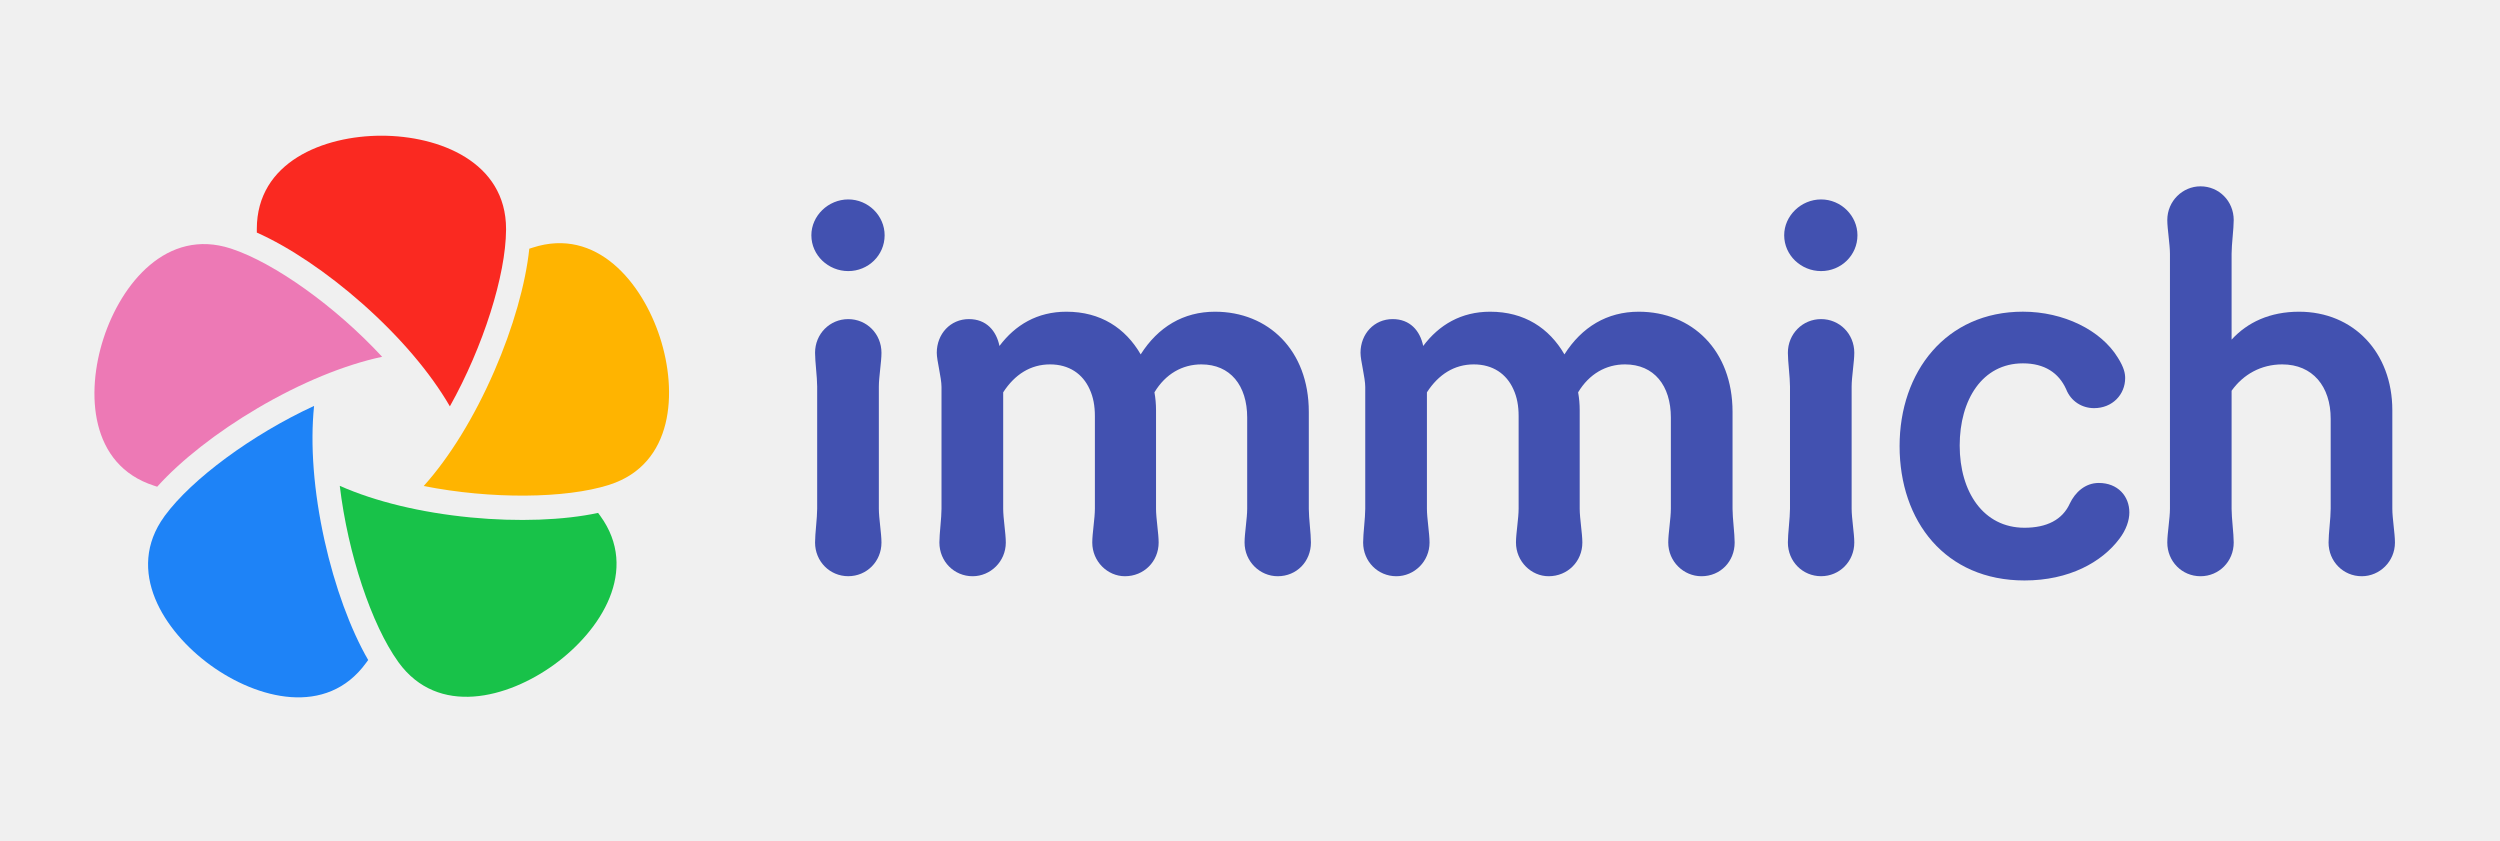
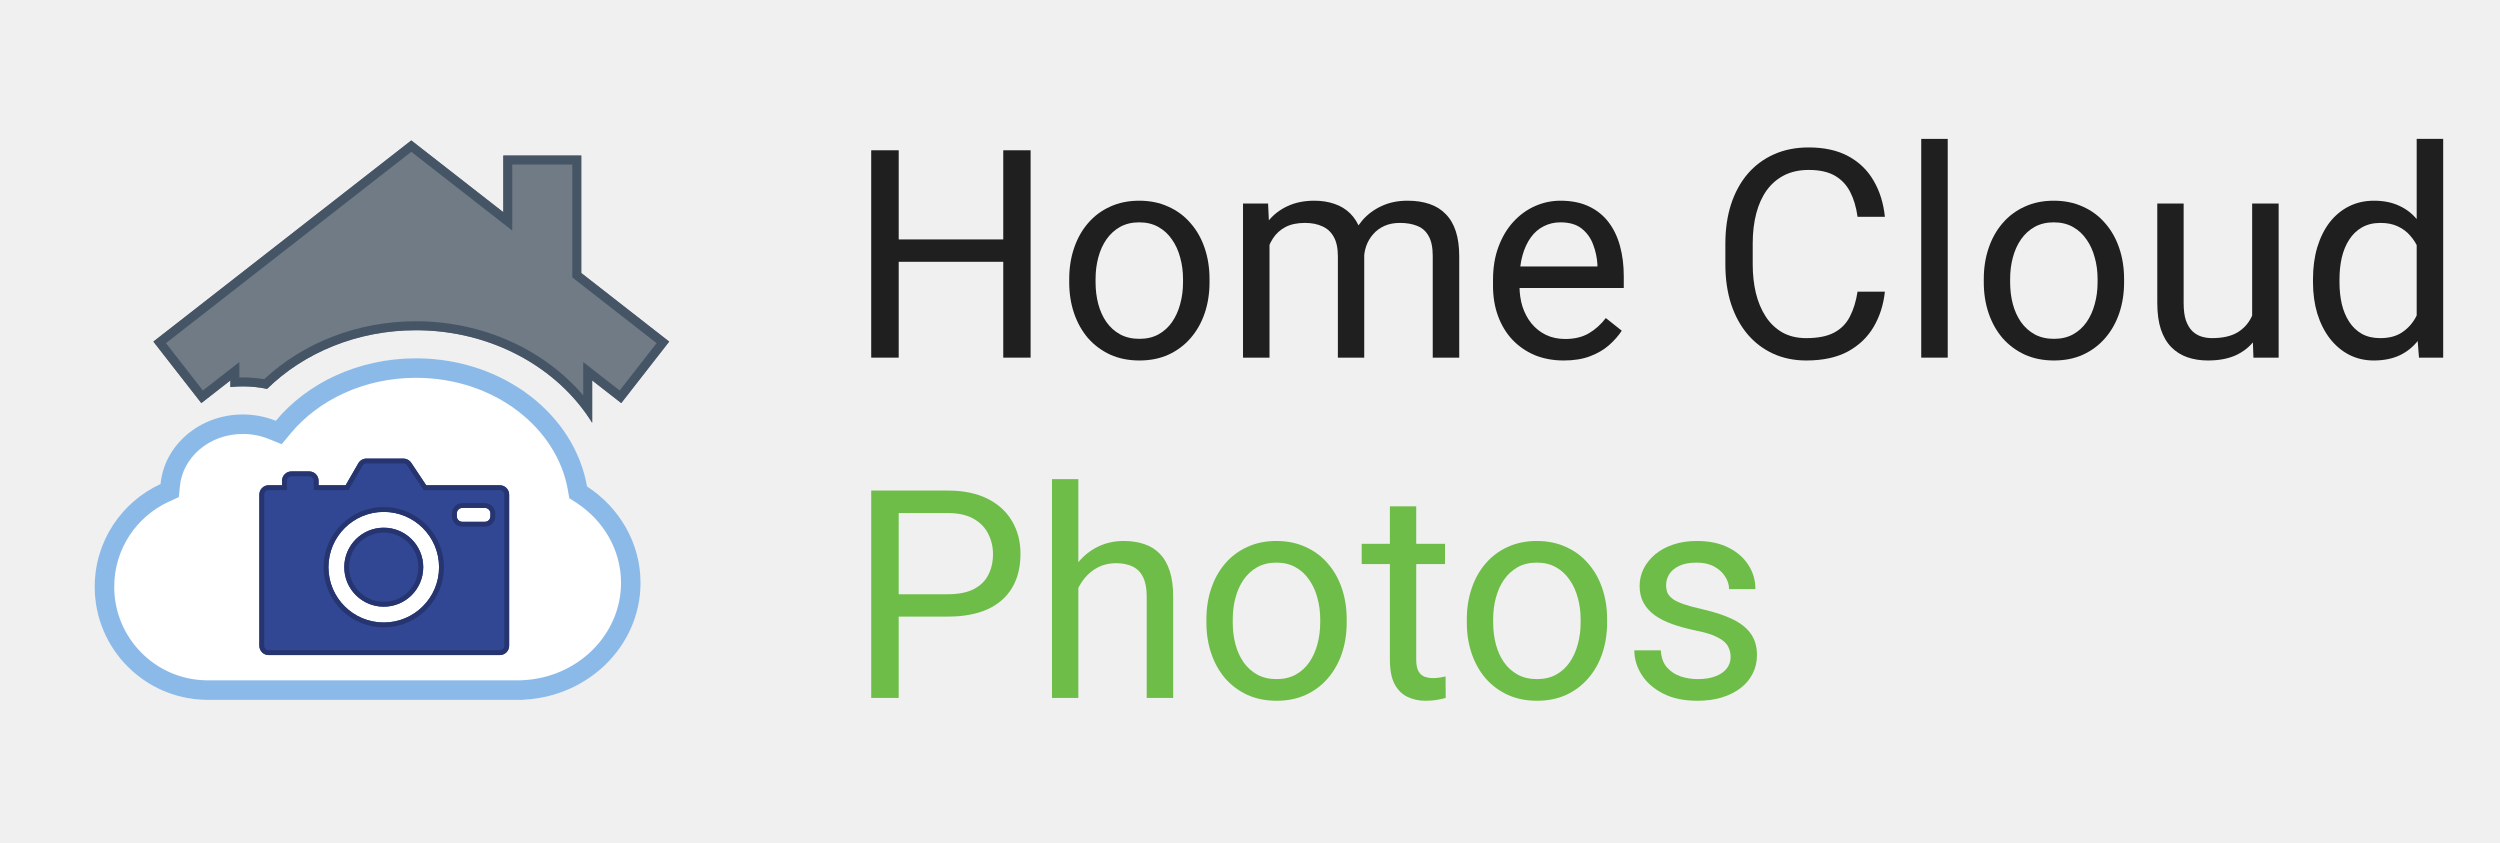
- <svg xmlns="http://www.w3.org/2000/svg" version="1.1" id="Router_Medium_x5F_White" x="0px" y="0px" viewBox="0 0 792 266.25" style="enable-background:new 0 0 792 266.25;" xml:space="preserve">
-   <g>
-     <path class="st0" style="fill:#4251B0;" d="M268.73,63.18c6.34,0,11.52,5.18,11.52,11.35c0,6.34-5.18,11.35-11.52,11.35s-11.69-5.01-11.69-11.35   C257.04,68.36,262.39,63.18,268.73,63.18z M258.88,122.45c0-3.01-0.67-7.85-0.67-10.68c0-6.01,4.67-10.68,10.52-10.68   c5.84,0,10.52,4.67,10.52,10.68c0,2.84-0.83,7.68-0.83,10.68v38.73c0,3.01,0.83,7.85,0.83,10.68c0,6.01-4.67,10.68-10.52,10.68   c-5.84,0-10.52-4.67-10.52-10.68c0-2.84,0.67-7.68,0.67-10.68V122.45z" />
-     <path class="st0" style="fill:#4251B0;" d="M394.28,171.87c0-2.84,0.83-7.68,0.83-10.68V132.3c0-10.18-5.34-16.86-14.52-16.86c-6.01,0-11.35,3-14.86,8.85   c0.33,1.84,0.5,3.67,0.5,5.68v31.22c0,3.01,0.83,7.85,0.83,10.68c0,6.01-4.67,10.68-10.68,10.68c-5.51,0-10.35-4.67-10.35-10.68   c0-2.84,0.83-7.68,0.83-10.68V131.8c0-3.17-0.5-6.01-1.67-8.51c-2.17-4.84-6.51-7.85-12.52-7.85c-6.18,0-11.19,3.17-14.86,8.85   v36.9c0,3.01,0.83,7.85,0.83,10.68c0,6.01-4.84,10.68-10.52,10.68c-5.84,0-10.52-4.67-10.52-10.68c0-2.84,0.67-7.68,0.67-10.68   v-38.57c0-3.01-1.5-8.35-1.5-10.85c0-6.01,4.34-10.68,10.18-10.68c5.51,0,8.68,3.67,9.68,8.51c5.01-6.68,12.02-10.85,21.2-10.85   c10.85,0,18.7,5.18,23.54,13.52c5.51-8.68,13.52-13.52,23.54-13.52c16.86,0,29.72,12.19,29.72,31.72v30.72   c0,3.01,0.67,7.85,0.67,10.68c0,6.01-4.51,10.68-10.52,10.68C399.12,182.55,394.28,177.88,394.28,171.87z" />
-     <path class="st0" style="fill:#4251B0;" d="M528.5,171.87c0-2.84,0.83-7.68,0.83-10.68V132.3c0-10.18-5.34-16.86-14.52-16.86c-6.01,0-11.35,3-14.86,8.85   c0.33,1.84,0.5,3.67,0.5,5.68v31.22c0,3.01,0.84,7.85,0.84,10.68c0,6.01-4.67,10.68-10.68,10.68c-5.51,0-10.35-4.67-10.35-10.68   c0-2.84,0.84-7.68,0.84-10.68V131.8c0-3.17-0.5-6.01-1.67-8.51c-2.17-4.84-6.51-7.85-12.52-7.85c-6.18,0-11.19,3.17-14.86,8.85   v36.9c0,3.01,0.83,7.85,0.83,10.68c0,6.01-4.84,10.68-10.52,10.68c-5.84,0-10.52-4.67-10.52-10.68c0-2.84,0.67-7.68,0.67-10.68   v-38.57c0-3.01-1.5-8.35-1.5-10.85c0-6.01,4.34-10.68,10.18-10.68c5.51,0,8.68,3.67,9.68,8.51c5.01-6.68,12.02-10.85,21.2-10.85   c10.85,0,18.7,5.18,23.54,13.52c5.51-8.68,13.52-13.52,23.54-13.52c16.86,0,29.72,12.19,29.72,31.72v30.72   c0,3.01,0.67,7.85,0.67,10.68c0,6.01-4.51,10.68-10.52,10.68C533.35,182.55,528.5,177.88,528.5,171.87z" />
-     <path class="st0" style="fill:#4251B0;" d="M576.92,63.18c6.34,0,11.52,5.18,11.52,11.35c0,6.34-5.18,11.35-11.52,11.35s-11.69-5.01-11.69-11.35   C565.23,68.36,570.57,63.18,576.92,63.18z M567.07,122.45c0-3.01-0.67-7.85-0.67-10.68c0-6.01,4.67-10.68,10.52-10.68   s10.52,4.67,10.52,10.68c0,2.84-0.84,7.68-0.84,10.68v38.73c0,3.01,0.84,7.85,0.84,10.68c0,6.01-4.67,10.68-10.52,10.68   s-10.52-4.67-10.52-10.68c0-2.84,0.67-7.68,0.67-10.68V122.45z" />
-     <path class="st0" style="fill:#4251B0;" d="M601.79,141.31c0-23.54,14.69-42.57,39.07-42.57c12.86,0,24.71,5.84,30.05,14.53c2,3.17,2.34,5.01,2.34,6.51   c0,5.18-4.01,9.52-9.85,9.52c-3.84,0-7.34-2.17-8.85-6.01c-2.34-5.18-6.85-8.18-13.69-8.18c-12.86,0-20.03,11.52-20.03,26.04   c0,14.69,7.51,26.04,20.53,26.04c7.01,0,12.02-2.5,14.36-7.68c1.67-3.51,4.84-6.51,9.18-6.51c6.01,0,9.68,4.17,9.68,9.35   c0,2.5-1,5.51-3.17,8.35c-5.51,7.35-15.86,13.19-30.05,13.19C616.32,183.89,601.79,165.19,601.79,141.31z" />
-     <path class="st0" style="fill:#4251B0;" d="M737.69,171.87c0-2.84,0.67-7.68,0.67-10.68v-28.55c0-10.18-5.68-17.2-15.36-17.2   c-6.68,0-12.35,3.17-16.03,8.35v37.4c0,3.01,0.67,7.85,0.67,10.68c0,6.01-4.67,10.68-10.52,10.68s-10.52-4.67-10.52-10.68   c0-2.84,0.84-7.68,0.84-10.68v-80.8c0-3.01-0.84-7.85-0.84-10.68c0-6.01,4.84-10.68,10.52-10.68c5.84,0,10.52,4.67,10.52,10.68   c0,2.84-0.67,7.68-0.67,10.68v27.21c5.01-5.51,12.19-8.85,21.37-8.85c17.2,0,29.55,12.86,29.55,31.22v31.22   c0,3.01,0.83,7.85,0.83,10.68c0,6.01-4.84,10.68-10.52,10.68C742.36,182.55,737.69,177.88,737.69,171.87z" />
-   </g>
-   <g>
-     <path class="st1" style="fill:#FA2921;" d="M114.82,96.21c11.92,10.55,21.52,21.86,27.7,32.52c10.62-18.99,17.71-41.55,17.8-55.92c0-0.1,0-0.19,0-0.28   c0-21.26-21.21-29.54-39.48-29.54s-39.48,8.28-39.48,29.54c0,0.29,0,0.68,0,1.15C91.54,78.2,103.61,86.29,114.82,96.21z" />
-     <path class="st2" style="fill:#ED79B5;" d="M49.8,154.19c7.45-8.29,18.88-17.27,31.77-24.86c13.72-8.07,27.44-13.71,39.49-16.3   c-14.78-15.96-34.04-29.68-47.68-34.21c-0.1-0.03-0.18-0.06-0.27-0.09c-20.22-6.57-34.65,11.05-40.3,28.42s-4.33,40.11,15.89,46.68   C48.99,153.93,49.35,154.05,49.8,154.19z" />
-     <path class="st3" style="fill:#FFB400;" d="M209.07,106.86c-5.65-17.38-20.07-34.99-40.3-28.42c-0.28,0.09-0.65,0.21-1.09,0.35   c-1.16,11.08-5.12,25.07-11.09,38.79c-6.35,14.6-14.14,27.23-22.36,36.39c21.34,4.23,44.99,4,58.68-0.35   c0.1-0.03,0.19-0.06,0.27-0.09C213.4,146.97,214.71,124.24,209.07,106.86z" />
-     <path class="st4" style="fill:#1E83F7;" d="M102.8,171.18c-3.44-15.54-4.56-30.34-3.3-42.59c-19.75,9.12-38.75,23.2-47.27,34.78   c-0.06,0.08-0.11,0.16-0.16,0.23c-12.5,17.2-0.2,36.37,14.58,47.11s36.81,16.51,49.31-0.69c0.17-0.24,0.4-0.55,0.68-0.93   C111.05,199.44,106.04,185.79,102.8,171.18z" />
-     <path class="st5" style="fill:#18C249;" d="M189.48,162.49c-10.9,2.33-25.42,2.88-40.32,1.44c-15.84-1.53-30.26-5.03-41.52-10.02   c2.57,21.6,10.09,44.02,18.47,55.7c0.06,0.08,0.11,0.16,0.16,0.23c12.5,17.2,34.52,11.43,49.31,0.69   c14.78-10.74,27.08-29.9,14.58-47.11C189.99,163.18,189.76,162.86,189.48,162.49z" />
-   </g>
+ <svg xmlns="http://www.w3.org/2000/svg" width="792" height="267" viewBox="0 0 792 267" fill="none">
+   <path d="M131.776 113.512C159.211 113.512 181.94 131.116 185.979 154.103C196.211 160.783 202.921 171.976 202.921 184.657C202.921 204.492 186.504 220.687 165.866 221.664V221.711H65.078V221.703C45.638 221.308 30 205.427 30 185.892C30 171.452 38.545 159.007 50.854 153.339C52.04 140.985 63.264 131.298 76.936 131.298C80.647 131.298 84.178 132.013 87.377 133.301C97.344 121.309 113.518 113.512 131.776 113.512Z" fill="white" />
+   <path d="M196.739 184.657C196.739 174.241 191.237 164.918 182.6 159.279L180.354 157.813L179.89 155.173C176.462 135.664 156.773 119.694 131.776 119.694C115.252 119.694 100.859 126.752 92.13 137.252L89.25 140.718L85.069 139.035C82.597 138.041 79.849 137.48 76.936 137.48C66.078 137.48 57.854 145.103 57.007 153.93L56.667 157.467L53.439 158.954C43.241 163.65 36.182 173.953 36.182 185.892C36.182 202.054 49.121 215.196 65.204 215.523L65.539 215.529H164.721L165.574 215.489C183.217 214.654 196.739 200.898 196.739 184.657ZM202.918 185.121C202.664 204.744 186.343 220.694 165.866 221.664V221.711H65.078V221.703C45.79 221.311 30.245 205.674 30.003 186.349L30 185.892C30 171.452 38.545 159.007 50.854 153.339C52.039 140.985 63.264 131.298 76.936 131.298L77.283 131.3C80.752 131.342 84.057 132.009 87.076 133.182L87.376 133.301C97.344 121.309 113.518 113.512 131.776 113.512L132.419 113.515C159.565 113.788 181.971 131.296 185.979 154.103C196.211 160.783 202.921 171.976 202.921 184.657L202.918 185.121Z" fill="#1976D2" fill-opacity="0.5" />
+   <path d="M159.444 67.225V49.284H184.147V86.493L212 108.219L196.807 127.697L187.605 120.52V133.948C176.575 116.138 155.285 104.619 131.777 104.619C113.279 104.619 96.382 111.659 84.607 123.201C82.131 122.679 79.563 122.405 76.936 122.405C75.605 122.405 74.285 122.477 72.983 122.617V120.52L63.782 127.697L48.589 108.219L130.294 44.488L159.444 67.225Z" fill="#707B86" />
+   <path d="M159.444 67.225V49.284H184.147V86.493L212 108.219L196.807 127.697L187.605 120.52V133.948C176.661 116.277 155.617 104.799 132.327 104.621L131.777 104.619C113.279 104.619 96.382 111.659 84.607 123.201L84.142 123.106C81.966 122.677 79.72 122.438 77.428 122.408L76.936 122.405C75.605 122.405 74.285 122.477 72.983 122.617V120.52L63.782 127.697L48.589 108.219L130.294 44.488L159.444 67.225ZM52.58 108.712L64.275 123.706L75.827 114.695V119.577C76.196 119.567 76.566 119.561 76.936 119.561L77.465 119.565C79.584 119.592 81.668 119.786 83.7 120.134C95.965 108.67 113.121 101.775 131.777 101.775L132.348 101.777C153.232 101.937 172.489 110.848 184.762 125.247V114.695L196.314 123.706L208.008 108.712L181.303 87.881V52.127H162.287V73.049L130.294 48.095L52.58 108.712Z" fill="#455566" />
+   <path d="M127.807 145.276C128.798 145.277 129.724 145.772 130.273 146.597L135.024 153.723H158.337C159.974 153.723 161.301 155.05 161.301 156.687V204.564C161.301 206.201 159.974 207.528 158.337 207.528H85.121C83.484 207.528 82.157 206.201 82.157 204.564V156.687C82.157 155.05 83.484 153.723 85.121 153.723H89.352V152.307C89.352 150.67 90.679 149.343 92.316 149.343H97.962C99.599 149.343 100.926 150.67 100.926 152.307V153.723H109.501L113.522 146.758C114.052 145.841 115.03 145.276 116.089 145.276H127.807ZM121.572 162.169C111.898 162.169 104.054 170.012 104.054 179.687C104.055 189.362 111.898 197.205 121.572 197.205C131.247 197.205 139.091 189.362 139.091 179.687C139.091 170.012 131.247 162.169 121.572 162.169ZM121.573 167.174C128.483 167.174 134.085 172.776 134.085 179.687C134.085 186.597 128.483 192.2 121.573 192.2C114.662 192.2 109.06 186.597 109.06 179.687C109.06 172.776 114.662 167.174 121.573 167.174ZM146.451 160.917C145.496 160.917 144.721 161.692 144.721 162.646V163.568C144.721 164.523 145.496 165.297 146.451 165.297H153.628C154.583 165.297 155.357 164.523 155.357 163.568V162.646C155.357 161.692 154.583 160.917 153.628 160.917H146.451Z" fill="#314793" />
+   <path d="M158.337 205.983V207.528H85.121V205.983H158.337ZM159.756 204.564V156.687C159.756 155.928 159.159 155.308 158.409 155.27L158.337 155.268H134.197L128.987 147.454C128.741 147.084 128.336 146.852 127.895 146.825L127.807 146.822H116.089C115.614 146.822 115.173 147.06 114.91 147.451L114.86 147.531L110.394 155.268H99.381V152.307L99.379 152.235C99.342 151.509 98.76 150.927 98.035 150.89L97.962 150.888H92.316C91.533 150.888 90.897 151.524 90.897 152.307V155.268H85.121C84.362 155.268 83.743 155.864 83.704 156.614L83.703 156.687V204.564C83.703 205.347 84.338 205.982 85.121 205.983V207.528C83.484 207.528 82.157 206.201 82.157 204.564V156.687C82.157 155.05 83.484 153.723 85.121 153.723H89.352V152.307C89.352 150.67 90.679 149.343 92.316 149.343H97.962C99.599 149.343 100.926 150.67 100.926 152.307V153.723H109.501L113.522 146.758C114.052 145.841 115.03 145.276 116.089 145.276H127.807C128.798 145.277 129.724 145.772 130.273 146.597L135.024 153.723H158.337C159.974 153.723 161.301 155.05 161.301 156.687V204.564C161.301 206.201 159.974 207.528 158.337 207.528V205.983C159.12 205.982 159.756 205.347 159.756 204.564ZM139.091 179.687C139.091 170.012 131.247 162.169 121.572 162.169C111.898 162.169 104.054 170.012 104.054 179.687C104.055 189.362 111.898 197.205 121.572 197.205C131.247 197.205 139.091 189.362 139.091 179.687ZM132.54 179.687C132.54 173.724 127.782 168.873 121.856 168.723L121.573 168.719C115.61 168.719 110.759 173.477 110.609 179.404L110.605 179.687C110.605 185.744 115.516 190.654 121.573 190.654V192.2C114.662 192.2 109.06 186.597 109.06 179.687C109.06 172.776 114.662 167.174 121.573 167.174C128.483 167.174 134.085 172.776 134.085 179.687C134.085 186.597 128.483 192.2 121.573 192.2V190.654C127.63 190.654 132.54 185.744 132.54 179.687ZM143.176 163.568V162.646C143.176 160.838 144.642 159.372 146.451 159.372V160.917C145.496 160.917 144.721 161.692 144.721 162.646V163.568C144.721 164.523 145.496 165.297 146.451 165.297H153.628C154.583 165.297 155.357 164.523 155.357 163.568V162.646C155.357 161.692 154.583 160.917 153.628 160.917V159.372C155.38 159.372 156.811 160.748 156.898 162.478L156.903 162.646V163.568C156.902 165.32 155.527 166.75 153.797 166.838L153.628 166.842H146.451C144.699 166.842 143.268 165.467 143.18 163.737L143.176 163.568ZM153.628 159.372V160.917H146.451V159.372H153.628ZM140.635 179.934C140.504 190.266 132.152 198.618 121.819 198.749L121.572 198.75C111.126 198.75 102.643 190.348 102.511 179.934L102.509 179.687C102.509 169.159 111.044 160.623 121.572 160.623L121.819 160.625C132.234 160.757 140.636 169.241 140.636 179.687L140.635 179.934Z" fill="#263570" />
+   <path d="M318.914 75.852V82.936H283.355V75.852H318.914ZM284.709 47.609V113.299H276V47.609H284.709ZM326.495 47.609V113.299H317.831V47.609H326.495Z" fill="black" fill-opacity="0.87" />
+   <path d="M338.729 89.432V88.395C338.729 84.876 339.24 81.612 340.263 78.604C341.286 75.567 342.76 72.935 344.685 70.709C346.611 68.453 348.942 66.709 351.68 65.475C354.417 64.212 357.486 63.581 360.885 63.581C364.314 63.581 367.398 64.212 370.136 65.475C372.903 66.709 375.25 68.453 377.175 70.709C379.13 72.935 380.62 75.567 381.642 78.604C382.665 81.612 383.177 84.876 383.177 88.395V89.432C383.177 92.951 382.665 96.215 381.642 99.223C380.62 102.23 379.13 104.862 377.175 107.118C375.25 109.344 372.918 111.088 370.181 112.352C367.473 113.585 364.405 114.201 360.975 114.201C357.546 114.201 354.462 113.585 351.725 112.352C348.987 111.088 346.641 109.344 344.685 107.118C342.76 104.862 341.286 102.23 340.263 99.223C339.24 96.215 338.729 92.951 338.729 89.432ZM347.077 88.395V89.432C347.077 91.869 347.363 94.17 347.934 96.335C348.506 98.471 349.363 100.366 350.506 102.02C351.68 103.674 353.139 104.983 354.883 105.945C356.628 106.877 358.659 107.344 360.975 107.344C363.262 107.344 365.262 106.877 366.977 105.945C368.722 104.983 370.166 103.674 371.309 102.02C372.452 100.366 373.309 98.471 373.881 96.335C374.483 94.17 374.783 91.869 374.783 89.432V88.395C374.783 85.989 374.483 83.718 373.881 81.582C373.309 79.416 372.437 77.507 371.264 75.852C370.121 74.168 368.677 72.844 366.932 71.882C365.217 70.92 363.201 70.438 360.885 70.438C358.599 70.438 356.583 70.92 354.838 71.882C353.124 72.844 351.68 74.168 350.506 75.852C349.363 77.507 348.506 79.416 347.934 81.582C347.363 83.718 347.077 85.989 347.077 88.395Z" fill="black" fill-opacity="0.87" />
+   <path d="M402.18 74.183V113.299H393.786V64.483H401.728L402.18 74.183ZM400.465 87.041L396.584 86.906C396.614 83.567 397.05 80.484 397.893 77.657C398.735 74.8 399.983 72.318 401.638 70.213C403.293 68.107 405.353 66.483 407.82 65.34C410.287 64.167 413.145 63.581 416.394 63.581C418.68 63.581 420.786 63.911 422.711 64.573C424.637 65.205 426.306 66.212 427.72 67.596C429.134 68.98 430.232 70.754 431.014 72.92C431.796 75.085 432.187 77.702 432.187 80.77V113.299H423.839V81.176C423.839 78.62 423.403 76.574 422.531 75.04C421.688 73.506 420.485 72.393 418.921 71.702C417.356 70.98 415.521 70.619 413.416 70.619C410.949 70.619 408.888 71.055 407.234 71.927C405.579 72.799 404.255 74.002 403.263 75.537C402.27 77.07 401.548 78.83 401.097 80.815C400.675 82.77 400.465 84.846 400.465 87.041ZM432.097 82.439L426.502 84.154C426.532 81.477 426.968 78.905 427.81 76.439C428.683 73.972 429.931 71.777 431.556 69.852C433.21 67.927 435.241 66.408 437.648 65.295C440.054 64.152 442.807 63.581 445.905 63.581C448.523 63.581 450.839 63.926 452.855 64.618C454.9 65.31 456.615 66.378 457.999 67.822C459.413 69.235 460.481 71.055 461.203 73.281C461.925 75.506 462.286 78.153 462.286 81.221V113.299H453.892V81.131C453.892 78.394 453.456 76.273 452.584 74.769C451.742 73.236 450.538 72.168 448.974 71.566C447.44 70.935 445.605 70.619 443.469 70.619C441.634 70.619 440.009 70.935 438.595 71.566C437.181 72.198 435.993 73.07 435.03 74.183C434.068 75.266 433.331 76.514 432.819 77.928C432.338 79.341 432.097 80.845 432.097 82.439Z" fill="black" fill-opacity="0.87" />
+   <path d="M495.413 114.201C492.013 114.201 488.93 113.63 486.162 112.487C483.424 111.314 481.063 109.675 479.077 107.569C477.122 105.464 475.618 102.967 474.565 100.08C473.512 97.192 472.986 94.034 472.986 90.605V88.71C472.986 84.74 473.572 81.206 474.745 78.108C475.919 74.98 477.513 72.333 479.529 70.168C481.544 68.002 483.831 66.363 486.388 65.25C488.945 64.137 491.592 63.581 494.33 63.581C497.819 63.581 500.828 64.182 503.355 65.385C505.912 66.588 508.002 68.273 509.627 70.438C511.251 72.574 512.455 75.1 513.237 78.018C514.019 80.905 514.41 84.064 514.41 87.492V91.237H477.949V84.424H506.062V83.793C505.942 81.627 505.49 79.522 504.708 77.477C503.956 75.431 502.753 73.747 501.098 72.424C499.444 71.1 497.188 70.438 494.33 70.438C492.434 70.438 490.69 70.844 489.095 71.656C487.501 72.439 486.132 73.612 484.989 75.176C483.846 76.74 482.958 78.65 482.326 80.905C481.695 83.161 481.379 85.763 481.379 88.71V90.605C481.379 92.921 481.695 95.102 482.326 97.147C482.988 99.163 483.936 100.937 485.169 102.471C486.433 104.005 487.952 105.208 489.727 106.08C491.532 106.953 493.578 107.389 495.864 107.389C498.812 107.389 501.309 106.787 503.355 105.584C505.4 104.381 507.19 102.772 508.724 100.757L513.778 104.772C512.725 106.366 511.387 107.885 509.762 109.329C508.138 110.773 506.137 111.946 503.761 112.848C501.414 113.75 498.632 114.201 495.413 114.201Z" fill="black" fill-opacity="0.87" />
+   <path d="M588.471 92.41H597.135C596.683 96.561 595.495 100.275 593.57 103.554C591.644 106.832 588.922 109.434 585.402 111.359C581.882 113.254 577.49 114.201 572.226 114.201C568.375 114.201 564.87 113.48 561.712 112.036C558.583 110.592 555.891 108.547 553.634 105.9C551.378 103.223 549.633 100.02 548.4 96.29C547.197 92.53 546.595 88.35 546.595 83.748V77.206C546.595 72.604 547.197 68.438 548.4 64.709C549.633 60.949 551.393 57.73 553.679 55.054C555.996 52.377 558.779 50.316 562.028 48.873C565.277 47.429 568.932 46.707 572.993 46.707C577.957 46.707 582.153 47.639 585.583 49.504C589.012 51.369 591.674 53.956 593.57 57.264C595.495 60.543 596.683 64.348 597.135 68.679H588.471C588.049 65.611 587.267 62.979 586.124 60.783C584.981 58.558 583.356 56.843 581.251 55.64C579.145 54.437 576.392 53.835 572.993 53.835C570.075 53.835 567.503 54.392 565.277 55.505C563.08 56.618 561.23 58.197 559.726 60.242C558.252 62.287 557.139 64.739 556.387 67.596C555.635 70.453 555.259 73.627 555.259 77.116V83.748C555.259 86.966 555.59 89.989 556.252 92.816C556.943 95.644 557.981 98.125 559.365 100.26C560.749 102.396 562.509 104.08 564.645 105.313C566.781 106.517 569.308 107.118 572.226 107.118C575.926 107.118 578.874 106.532 581.07 105.359C583.266 104.186 584.921 102.501 586.034 100.306C587.177 98.11 587.989 95.478 588.471 92.41Z" fill="black" fill-opacity="0.87" />
+   <path d="M617.04 44V113.299H608.647V44H617.04Z" fill="black" fill-opacity="0.87" />
+   <path d="M628.462 89.432V88.395C628.462 84.876 628.973 81.612 629.996 78.604C631.019 75.567 632.493 72.935 634.418 70.709C636.344 68.453 638.675 66.709 641.413 65.475C644.15 64.212 647.219 63.581 650.618 63.581C654.048 63.581 657.131 64.212 659.869 65.475C662.636 66.709 664.983 68.453 666.908 70.709C668.864 72.935 670.353 75.567 671.376 78.604C672.398 81.612 672.91 84.876 672.91 88.395V89.432C672.91 92.951 672.398 96.215 671.376 99.223C670.353 102.23 668.864 104.862 666.908 107.118C664.983 109.344 662.651 111.088 659.914 112.352C657.206 113.585 654.138 114.201 650.708 114.201C647.279 114.201 644.195 113.585 641.458 112.352C638.72 111.088 636.374 109.344 634.418 107.118C632.493 104.862 631.019 102.23 629.996 99.223C628.973 96.215 628.462 92.951 628.462 89.432ZM636.81 88.395V89.432C636.81 91.869 637.096 94.17 637.667 96.335C638.239 98.471 639.096 100.366 640.239 102.02C641.413 103.674 642.872 104.983 644.617 105.945C646.361 106.877 648.392 107.344 650.708 107.344C652.995 107.344 654.995 106.877 656.71 105.945C658.455 104.983 659.899 103.674 661.042 102.02C662.185 100.366 663.042 98.471 663.614 96.335C664.216 94.17 664.517 91.869 664.517 89.432V88.395C664.517 85.989 664.216 83.718 663.614 81.582C663.042 79.416 662.17 77.507 660.997 75.852C659.854 74.168 658.41 72.844 656.665 71.882C654.95 70.92 652.935 70.438 650.618 70.438C648.332 70.438 646.316 70.92 644.571 71.882C642.857 72.844 641.413 74.168 640.239 75.852C639.096 77.507 638.239 79.416 637.667 81.582C637.096 83.718 636.81 85.989 636.81 88.395Z" fill="black" fill-opacity="0.87" />
+   <path d="M713.482 102.02V64.483H721.876V113.299H713.888L713.482 102.02ZM715.062 91.733L718.536 91.643C718.536 94.891 718.19 97.899 717.498 100.666C716.837 103.404 715.754 105.78 714.249 107.795C712.745 109.81 710.775 111.389 708.338 112.532C705.901 113.645 702.938 114.201 699.449 114.201C697.072 114.201 694.891 113.856 692.905 113.164C690.95 112.472 689.265 111.404 687.852 109.96C686.438 108.517 685.34 106.637 684.557 104.321C683.805 102.005 683.429 99.223 683.429 95.974V64.483H691.777V96.064C691.777 98.26 692.018 100.08 692.499 101.524C693.011 102.937 693.688 104.065 694.53 104.907C695.402 105.72 696.365 106.291 697.418 106.622C698.501 106.953 699.614 107.118 700.757 107.118C704.307 107.118 707.12 106.441 709.195 105.088C711.271 103.704 712.76 101.855 713.663 99.538C714.595 97.192 715.062 94.591 715.062 91.733Z" fill="black" fill-opacity="0.87" />
+   <path d="M765.607 103.825V44H774V113.299H766.329L765.607 103.825ZM732.756 89.432V88.485C732.756 84.755 733.207 81.372 734.11 78.334C735.042 75.266 736.351 72.634 738.036 70.438C739.75 68.243 741.781 66.558 744.127 65.385C746.504 64.182 749.151 63.581 752.069 63.581C755.138 63.581 757.815 64.122 760.102 65.205C762.418 66.257 764.373 67.806 765.968 69.852C767.592 71.867 768.871 74.303 769.803 77.161C770.736 80.018 771.383 83.251 771.744 86.861V91.011C771.413 94.591 770.766 97.809 769.803 100.666C768.871 103.524 767.592 105.96 765.968 107.975C764.373 109.991 762.418 111.54 760.102 112.622C757.785 113.675 755.078 114.201 751.979 114.201C749.121 114.201 746.504 113.585 744.127 112.352C741.781 111.118 739.75 109.389 738.036 107.163C736.351 104.937 735.042 102.321 734.11 99.313C733.207 96.275 732.756 92.982 732.756 89.432ZM741.149 88.485V89.432C741.149 91.869 741.39 94.155 741.871 96.29C742.383 98.426 743.165 100.306 744.218 101.93C745.271 103.554 746.609 104.832 748.234 105.765C749.858 106.667 751.799 107.118 754.055 107.118C756.823 107.118 759.094 106.532 760.869 105.359C762.674 104.186 764.118 102.637 765.201 100.712C766.284 98.787 767.126 96.696 767.728 94.44V83.567C767.367 81.913 766.84 80.319 766.148 78.785C765.486 77.221 764.614 75.837 763.531 74.634C762.478 73.401 761.17 72.424 759.605 71.702C758.071 70.98 756.251 70.619 754.145 70.619C751.859 70.619 749.888 71.1 748.234 72.062C746.609 72.995 745.271 74.288 744.218 75.942C743.165 77.567 742.383 79.462 741.871 81.627C741.39 83.763 741.149 86.049 741.149 88.485Z" fill="black" fill-opacity="0.87" />
+   <path d="M300.232 195.336H282.678V188.253H300.232C303.631 188.253 306.384 187.711 308.49 186.629C310.596 185.546 312.13 184.042 313.093 182.117C314.085 180.192 314.582 177.996 314.582 175.53C314.582 173.274 314.085 171.154 313.093 169.168C312.13 167.183 310.596 165.589 308.49 164.386C306.384 163.153 303.631 162.536 300.232 162.536H284.709V221.098H276V155.408H300.232C305.196 155.408 309.392 156.265 312.822 157.98C316.251 159.694 318.853 162.07 320.628 165.108C322.403 168.116 323.291 171.56 323.291 175.44C323.291 179.651 322.403 183.245 320.628 186.223C318.853 189.2 316.251 191.471 312.822 193.035C309.392 194.569 305.196 195.336 300.232 195.336Z" fill="#6EBD49" />
+   <path d="M341.617 151.799V221.098H333.269V151.799H341.617ZM339.631 194.84L336.157 194.704C336.187 191.366 336.683 188.283 337.646 185.456C338.608 182.598 339.962 180.117 341.707 178.011C343.452 175.906 345.528 174.282 347.934 173.139C350.371 171.966 353.063 171.379 356.012 171.379C358.418 171.379 360.584 171.71 362.509 172.372C364.435 173.003 366.074 174.026 367.428 175.44C368.812 176.853 369.865 178.688 370.587 180.944C371.309 183.17 371.67 185.892 371.67 189.11V221.098H363.277V189.02C363.277 186.463 362.901 184.418 362.149 182.884C361.396 181.32 360.298 180.192 358.854 179.5C357.41 178.778 355.636 178.417 353.53 178.417C351.454 178.417 349.559 178.853 347.844 179.726C346.159 180.598 344.7 181.801 343.467 183.335C342.264 184.869 341.316 186.629 340.624 188.614C339.962 190.569 339.631 192.644 339.631 194.84Z" fill="#6EBD49" />
+   <path d="M382.189 197.231V196.193C382.189 192.674 382.701 189.411 383.724 186.403C384.746 183.365 386.22 180.733 388.146 178.508C390.071 176.252 392.403 174.507 395.14 173.274C397.878 172.011 400.946 171.379 404.346 171.379C407.775 171.379 410.859 172.011 413.596 173.274C416.364 174.507 418.71 176.252 420.636 178.508C422.591 180.733 424.08 183.365 425.103 186.403C426.126 189.411 426.637 192.674 426.637 196.193V197.231C426.637 200.75 426.126 204.014 425.103 207.021C424.08 210.029 422.591 212.661 420.636 214.917C418.71 217.142 416.379 218.887 413.641 220.15C410.934 221.383 407.865 222 404.436 222C401.006 222 397.923 221.383 395.185 220.15C392.448 218.887 390.101 217.142 388.146 214.917C386.22 212.661 384.746 210.029 383.724 207.021C382.701 204.014 382.189 200.75 382.189 197.231ZM390.537 196.193V197.231C390.537 199.667 390.823 201.968 391.395 204.134C391.966 206.269 392.824 208.164 393.967 209.819C395.14 211.473 396.599 212.781 398.344 213.744C400.089 214.676 402.119 215.142 404.436 215.142C406.722 215.142 408.723 214.676 410.437 213.744C412.182 212.781 413.626 211.473 414.769 209.819C415.913 208.164 416.77 206.269 417.341 204.134C417.943 201.968 418.244 199.667 418.244 197.231V196.193C418.244 193.787 417.943 191.516 417.341 189.381C416.77 187.215 415.897 185.305 414.724 183.651C413.581 181.967 412.137 180.643 410.392 179.681C408.678 178.718 406.662 178.237 404.346 178.237C402.059 178.237 400.044 178.718 398.299 179.681C396.584 180.643 395.14 181.967 393.967 183.651C392.824 185.305 391.966 187.215 391.395 189.381C390.823 191.516 390.537 193.787 390.537 196.193Z" fill="#6EBD49" />
+   <path d="M457.779 172.282V178.688H431.381V172.282H457.779ZM440.315 160.416H448.663V209.006C448.663 210.661 448.919 211.909 449.431 212.751C449.942 213.593 450.604 214.15 451.416 214.42C452.228 214.691 453.101 214.826 454.033 214.826C454.725 214.826 455.447 214.766 456.199 214.646C456.981 214.496 457.568 214.375 457.959 214.285L458.004 221.098C457.342 221.308 456.47 221.504 455.387 221.684C454.334 221.895 453.056 222 451.551 222C449.506 222 447.626 221.594 445.911 220.782C444.196 219.97 442.827 218.616 441.804 216.721C440.812 214.796 440.315 212.21 440.315 208.961V160.416Z" fill="#6EBD49" />
+   <path d="M464.688 197.231V196.193C464.688 192.674 465.2 189.411 466.222 186.403C467.245 183.365 468.719 180.733 470.645 178.508C472.57 176.252 474.901 174.507 477.639 173.274C480.376 172.011 483.445 171.379 486.844 171.379C490.274 171.379 493.357 172.011 496.095 173.274C498.863 174.507 501.209 176.252 503.134 178.508C505.09 180.733 506.579 183.365 507.602 186.403C508.625 189.411 509.136 192.674 509.136 196.193V197.231C509.136 200.75 508.625 204.014 507.602 207.021C506.579 210.029 505.09 212.661 503.134 214.917C501.209 217.142 498.878 218.887 496.14 220.15C493.433 221.383 490.364 222 486.935 222C483.505 222 480.422 221.383 477.684 220.15C474.946 218.887 472.6 217.142 470.645 214.917C468.719 212.661 467.245 210.029 466.222 207.021C465.2 204.014 464.688 200.75 464.688 197.231ZM473.036 196.193V197.231C473.036 199.667 473.322 201.968 473.894 204.134C474.465 206.269 475.322 208.164 476.466 209.819C477.639 211.473 479.098 212.781 480.843 213.744C482.588 214.676 484.618 215.142 486.935 215.142C489.221 215.142 491.221 214.676 492.936 213.744C494.681 212.781 496.125 211.473 497.268 209.819C498.411 208.164 499.269 206.269 499.84 204.134C500.442 201.968 500.743 199.667 500.743 197.231V196.193C500.743 193.787 500.442 191.516 499.84 189.381C499.269 187.215 498.396 185.305 497.223 183.651C496.08 181.967 494.636 180.643 492.891 179.681C491.176 178.718 489.161 178.237 486.844 178.237C484.558 178.237 482.542 178.718 480.798 179.681C479.083 180.643 477.639 181.967 476.466 183.651C475.322 185.305 474.465 187.215 473.894 189.381C473.322 191.516 473.036 193.787 473.036 196.193Z" fill="#6EBD49" />
+   <path d="M548.264 208.149C548.264 206.946 547.994 205.833 547.452 204.811C546.941 203.758 545.873 202.81 544.248 201.968C542.654 201.096 540.247 200.344 537.028 199.712C534.321 199.141 531.869 198.464 529.673 197.682C527.507 196.9 525.657 195.953 524.123 194.84C522.619 193.727 521.46 192.419 520.648 190.915C519.836 189.411 519.43 187.651 519.43 185.636C519.43 183.711 519.851 181.891 520.693 180.177C521.566 178.462 522.784 176.944 524.348 175.62C525.943 174.297 527.853 173.259 530.079 172.507C532.305 171.755 534.787 171.379 537.525 171.379C541.436 171.379 544.775 172.071 547.543 173.455C550.31 174.838 552.431 176.688 553.905 179.004C555.379 181.29 556.116 183.831 556.116 186.629H547.768C547.768 185.275 547.362 183.967 546.55 182.703C545.768 181.41 544.609 180.342 543.075 179.5C541.571 178.658 539.721 178.237 537.525 178.237C535.208 178.237 533.328 178.598 531.884 179.32C530.47 180.011 529.432 180.899 528.771 181.982C528.139 183.064 527.823 184.207 527.823 185.41C527.823 186.313 527.973 187.125 528.274 187.847C528.605 188.539 529.177 189.185 529.989 189.787C530.801 190.358 531.944 190.9 533.418 191.411C534.893 191.922 536.773 192.434 539.059 192.945C543.06 193.847 546.354 194.93 548.941 196.193C551.529 197.457 553.454 199.006 554.717 200.84C555.981 202.675 556.613 204.901 556.613 207.518C556.613 209.653 556.161 211.608 555.259 213.383C554.386 215.157 553.108 216.691 551.423 217.985C549.769 219.248 547.783 220.24 545.467 220.962C543.18 221.654 540.608 222 537.75 222C533.449 222 529.808 221.233 526.83 219.699C523.852 218.165 521.596 216.18 520.062 213.744C518.527 211.307 517.76 208.736 517.76 206.029H526.153C526.274 208.315 526.936 210.134 528.139 211.488C529.342 212.811 530.816 213.759 532.561 214.33C534.306 214.872 536.036 215.142 537.75 215.142C540.037 215.142 541.947 214.841 543.481 214.24C545.046 213.638 546.234 212.811 547.046 211.759C547.858 210.706 548.264 209.503 548.264 208.149Z" fill="#6EBD49" />
</svg>
